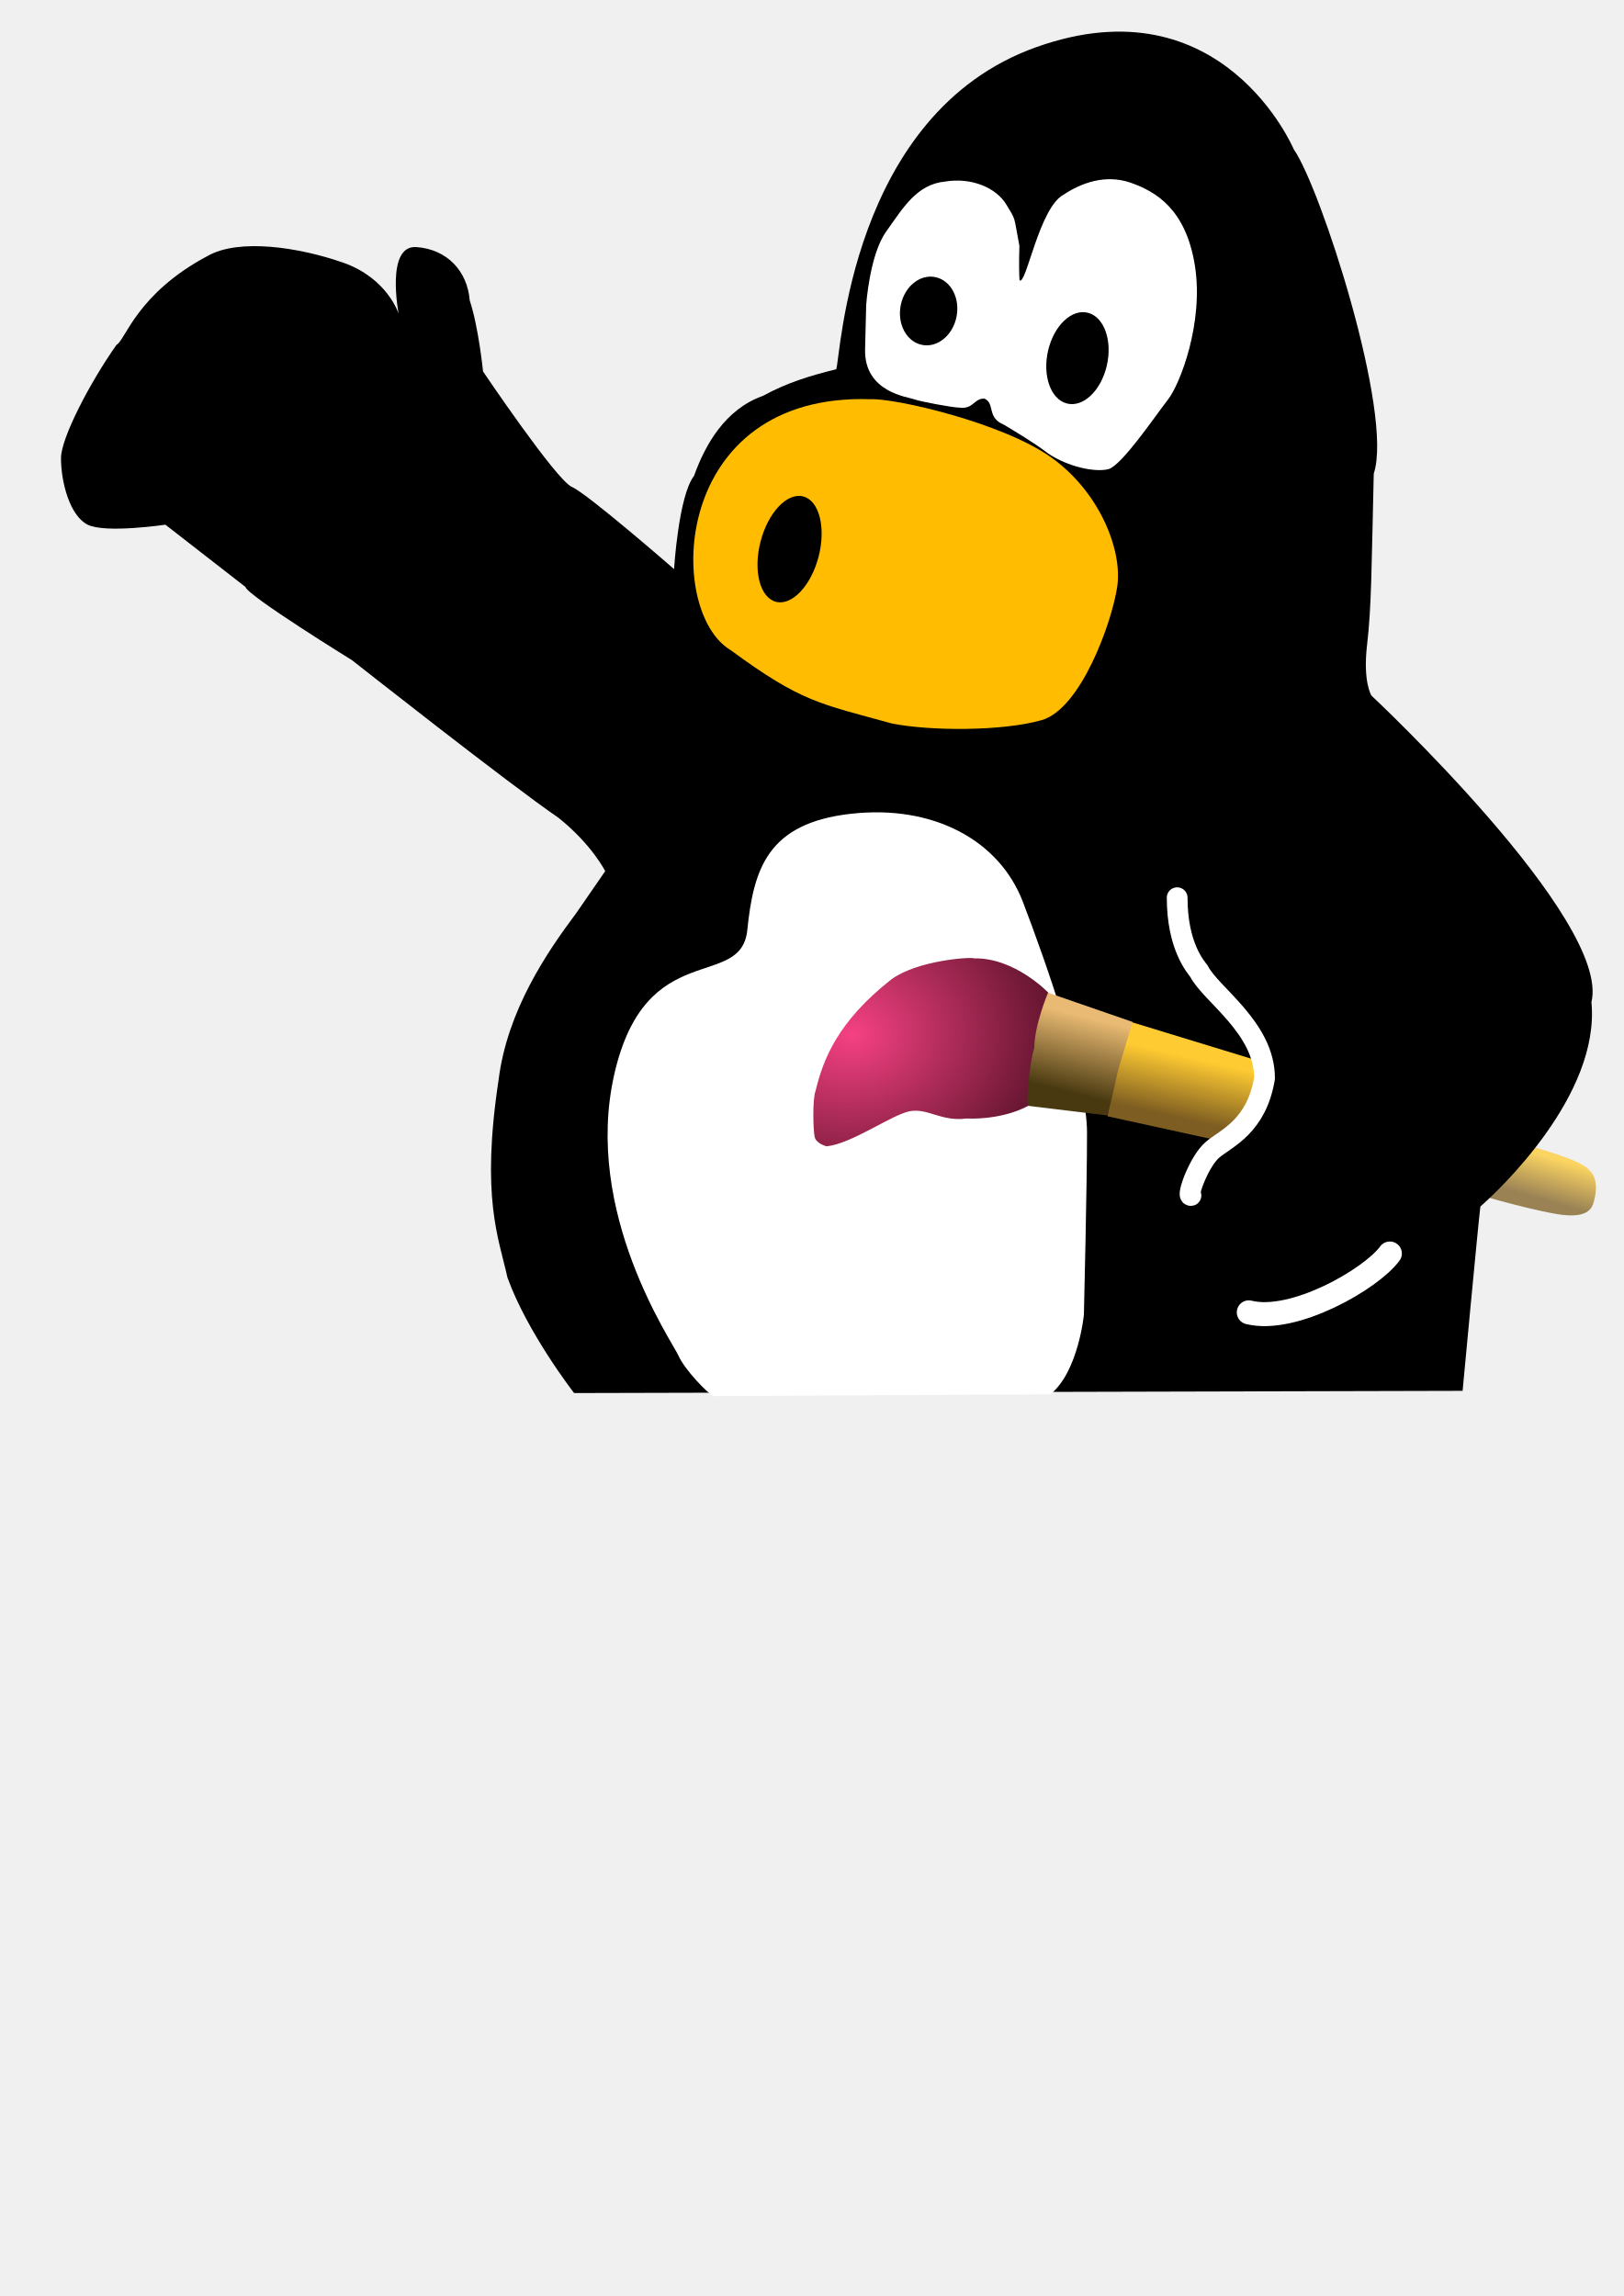
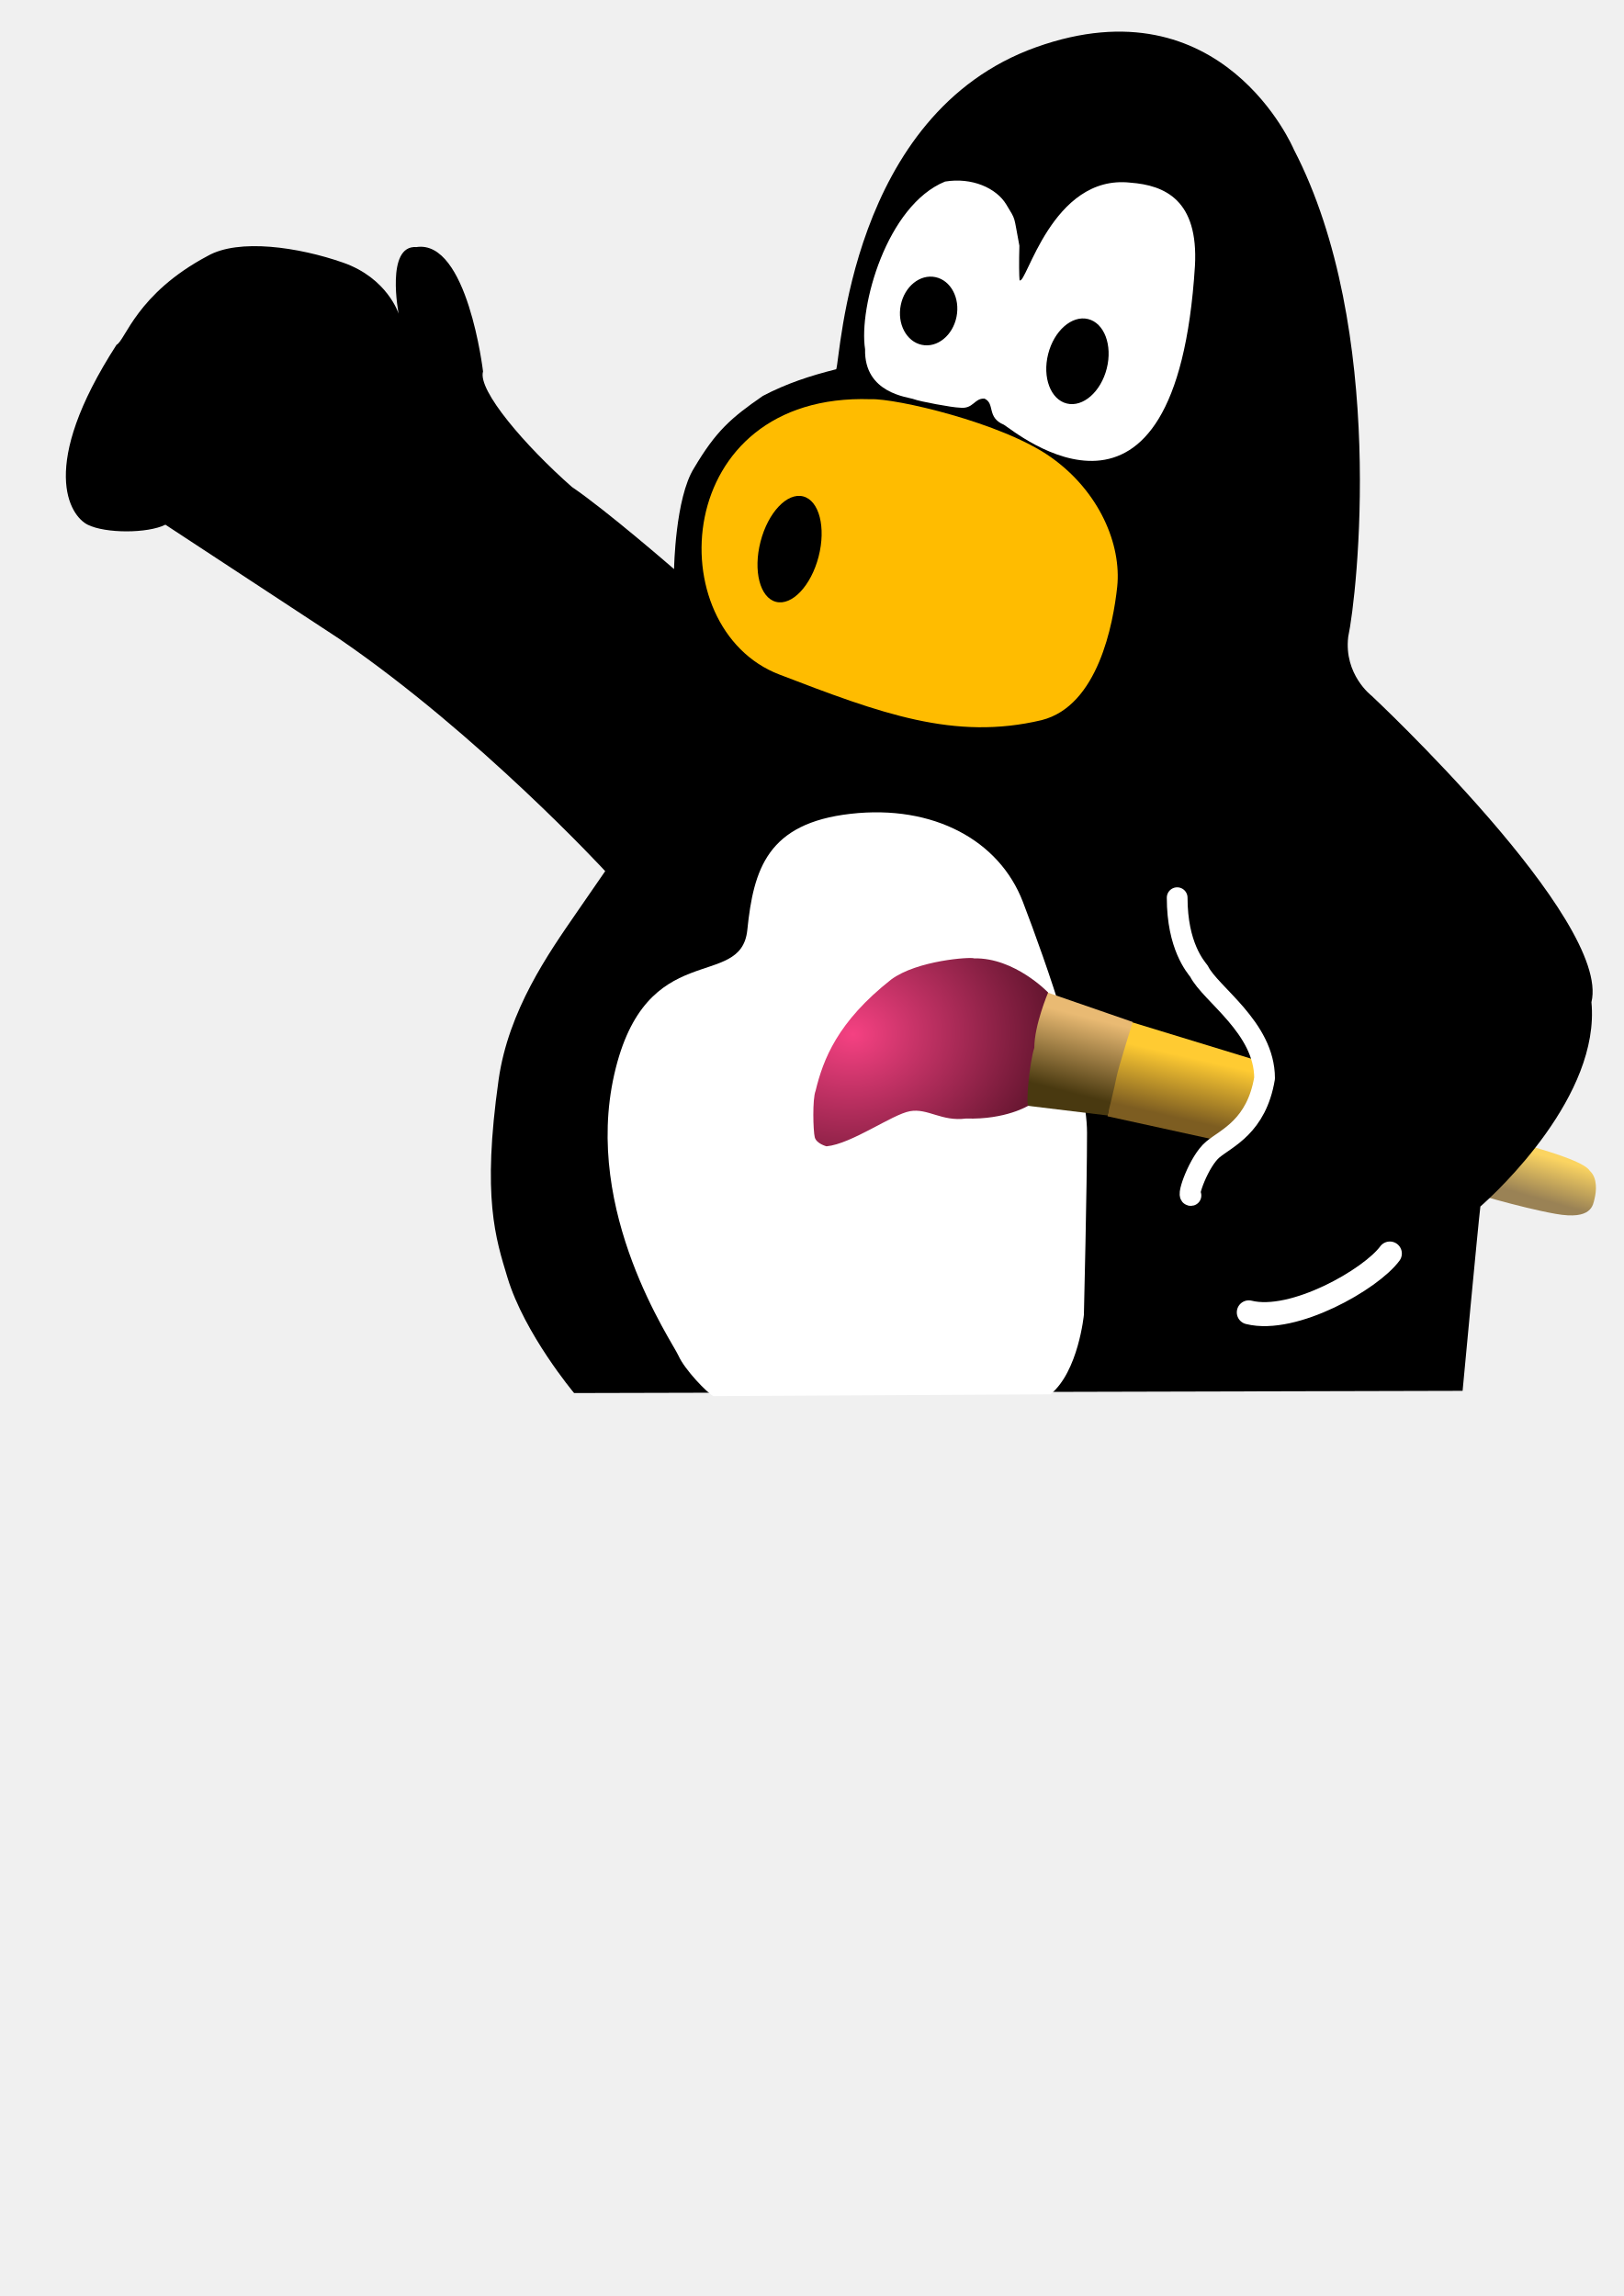
<svg xmlns="http://www.w3.org/2000/svg" xmlns:xlink="http://www.w3.org/1999/xlink" version="1.0" x="0" y="0" width="744.094" height="1052.362" id="svg827">
  <defs id="defs829">
    <linearGradient id="linearGradient888">
      <stop style="stop-color:#ffe06c;stop-opacity:1;" offset="0" id="stop889" />
      <stop style="stop-color:#dea400;stop-opacity:1;" offset="1" id="stop890" />
    </linearGradient>
    <linearGradient id="linearGradient882">
      <stop style="stop-color:#f54182;stop-opacity:1;" offset="0" id="stop883" />
      <stop style="stop-color:#350714;stop-opacity:1;" offset="1" id="stop884" />
    </linearGradient>
    <linearGradient id="linearGradient869">
      <stop style="stop-color:#ffcb7e;stop-opacity:1;" offset="0" id="stop870" />
      <stop style="stop-color:#6a5318;stop-opacity:1;" offset="1" id="stop871" />
    </linearGradient>
    <linearGradient id="linearGradient842">
      <stop style="stop-color:#e9ba73;stop-opacity:1;" offset="0" id="stop843" />
      <stop style="stop-color:#493910;stop-opacity:1;" offset="1" id="stop844" />
    </linearGradient>
    <linearGradient id="linearGradient837">
      <stop style="stop-color:#7d5d21;stop-opacity:1;" offset="0" id="stop838" />
      <stop style="stop-color:#ffcb32;stop-opacity:1;" offset="1" id="stop839" />
    </linearGradient>
    <radialGradient cx="0.119" cy="0.383" r="1.175" fx="0.169" fy="0.406" id="radialGradient840" xlink:href="#linearGradient882" />
    <radialGradient cx="0.349" cy="0.445" r="0.57" fx="0.349" fy="0.445" id="radialGradient841" xlink:href="#linearGradient888" spreadMethod="pad" />
    <linearGradient x1="0.679" y1="0.227" x2="0.545" y2="0.844" id="linearGradient845" xlink:href="#linearGradient842" />
    <linearGradient x1="0.451" y1="0.805" x2="0.593" y2="0.312" id="linearGradient864" xlink:href="#linearGradient837" />
-     <linearGradient x1="4.6143644e-16" y1="0.5" x2="0.241" y2="0.016" id="linearGradient874" xlink:href="#linearGradient837" />
+     <linearGradient x1="0" y1="0.5" x2="0.241" y2="0.016" id="linearGradient874" xlink:href="#linearGradient837" />
    <linearGradient x1="0.278" y1="0.695" x2="0.424" y2="0.961" id="linearGradient880" xlink:href="#linearGradient882" />
    <linearGradient x1="0.525" y1="0.578" x2="0.506" y2="0.789" id="linearGradient886" xlink:href="#linearGradient882" />
  </defs>
-   <path d="M 437.2,216.644 L 437.2,216.644 C 3.7787101e+16,1052.372 439.745,175.927 444.834,167.783 C 449.924,159.64 457.049,145.389 474.863,141.826 C 492.677,138.263 496.24,149.969 504.383,162.185 C 512.526,174.4 505.401,189.669 505.401,189.669 C 505.401,189.669 506.928,193.231 507.946,190.687 C 508.964,188.142 513.544,157.604 531.358,150.478 C 549.172,143.353 550.699,141.826 566.477,146.916 C 582.255,152.005 589.38,184.07 589.889,190.178 C 590.398,196.285 587.853,244.637 557.824,267.031 C 527.795,289.426 516.598,264.995 519.652,266.013 C 522.706,267.031 495.731,254.307 497.258,252.271 C 498.784,250.235 491.659,240.056 492.168,242.092 C 492.677,244.128 483.516,240.565 485.551,245.655 C 487.587,250.744 462.648,241.583 459.594,242.601 C 456.54,243.619 440.763,235.984 440.254,232.422 C 439.745,228.859 437.2,216.644 437.2,216.644 z " style="fill:#d1a3c7;fill-rule:evenodd;stroke:#000000;stroke-width:1pt;" id="path849" />
-   <g id="g875">
-     <path d="M 732.256,582.451 C 762.441,590.277 767.658,594.376 768.776,596.239 C 772.502,599.593 771.757,605.928 771.012,608.909 C 770.267,611.89 769.894,618.971 753.125,615.99 C 736.355,613.008 712.133,605.555 712.133,605.555 L 730.393,583.569" transform="translate(-40.24615,-59.62392)" style="fill:url(#linearGradient874);fill-opacity:0.75;fill-rule:evenodd;stroke-width:1pt;" id="path875" />
-     <path d="M 303.342,698.123 C 303.342,698.123 281.966,670.639 272.805,645.191 C 268.733,626.868 260.589,608.546 268.733,554.596 C 272.732,522.603 290.983,496.001 304.323,478.144 L 317.593,458.91 C 317.593,458.91 311.486,446.695 296.217,434.48 C 273.822,419.211 201.55,362.207 201.55,362.207 C 201.55,362.207 153.707,332.687 152.689,328.616 L 116.044,300.114 C 116.044,300.114 88.56,304.185 80.416,300.114 C 72.273,296.042 68.201,280.773 68.201,269.576 C 68.201,260.415 81.434,234.966 93.649,217.662 C 97.721,215.626 102.811,194.249 135.384,176.945 C 149.635,168.801 177.119,172.873 197.478,179.998 C 217.836,187.124 222.926,203.411 222.926,203.411 C 222.926,203.411 216.819,171.855 231.07,172.873 C 245.321,173.891 254.482,184.07 255.5,197.303 C 259.572,209.518 261.607,229.877 261.607,229.877 C 261.607,229.877 295.199,279.755 302.324,282.809 C 309.45,285.863 349.149,320.472 349.149,320.472 C 349.149,320.472 351.185,286.881 358.31,277.719 C 363.4,263.468 372.561,247.182 389.866,241.074 C 401.063,234.966 411.243,231.913 423.458,228.859 C 425.494,223.769 429.565,111.797 515.071,81.259 C 600.577,50.722 633.151,128.084 633.151,128.084 C 645.366,145.389 678.958,249.217 669.796,276.701 C 668.778,319.454 668.778,337.777 666.743,355.082 C 664.707,372.387 668.778,378.494 668.778,378.494 C 668.778,378.494 778.715,481.305 769.553,518.968 C 773.625,561.721 726.8,605.492 718.657,612.617 C 717.639,620.761 710.513,697.105 710.513,697.105 L 303.342,698.123 z " transform="translate(-40.24615,-59.62392)" style="fill-rule:evenodd;stroke-width:1pt;" id="path846" />
-     <path d="M 437.2,199.339 C 437.2,199.339 438.727,176.436 446.361,165.747 C 453.996,155.059 460.331,144.089 473.336,142.844 C 485.551,140.808 496.84,145.753 501.42,153.387 C 506.001,161.021 504.629,157.831 507.401,172.256 C 507.173,179.825 507.282,186.261 507.473,188.07 C 510.455,190.874 516.436,154.668 527.759,148.788 C 535.394,143.698 546.627,139.281 558.333,143.353 C 570.039,147.425 583.781,155.568 587.853,181.525 C 591.925,207.482 581.073,235.675 575.474,242.801 C 569.876,249.926 554.262,273.139 548.154,274.666 C 542.046,276.192 529.831,273.648 520.67,267.54 C 514.053,262.45 505.481,257.406 500.301,254.298 C 492.264,250.944 496.395,244.58 491.391,242.318 C 486.554,242.137 486.412,247.244 480.029,246.471 C 476.694,246.425 461.63,243.619 459.085,242.601 C 456.54,241.583 436.182,239.547 436.691,219.697 C 437.2,199.848 437.2,199.339 437.2,199.339 z " transform="translate(-40.24615,-59.62392)" style="fill:#ffffff;fill-rule:evenodd;stroke-width:1pt;" id="path853" />
-     <path d="M 482.954 202.721 A 12.856 15.279 0 1 0 457.241,202.721 A 12.856 15.279 0 1 0 482.954 202.721 z" transform="matrix(-0.993474,-0.209364,0.204835,-1.015442,851.0699,446.8114)" style="fill-rule:evenodd;stroke-width:1pt;" id="path876" />
-     <path d="M 439.236,242.601 C 450.433,242.092 499.293,253.289 521.688,269.067 C 544.082,284.845 554.77,311.82 552.226,328.616 C 549.681,345.412 535.43,384.602 517.616,389.691 C 499.802,394.781 466.72,394.781 448.906,391.218 C 415.823,382.057 407.68,381.548 375.106,357.627 C 345.077,339.813 347.622,239.547 439.236,242.601 z " transform="translate(-40.24615,-59.62392)" style="fill:#ffbc00;fill-rule:evenodd;stroke-width:1pt;" id="path844" />
-     <path d="M 420.404 312.838 A 13.742 24.939 0 1 0 392.92,312.838 A 13.742 24.939 0 1 0 420.404 312.838 z" transform="matrix(0.968234,0.25004,-0.25004,0.968234,46.31459,-152.8958)" style="fill-rule:evenodd;stroke-width:1pt;" id="path847" />
-     <path d="M 367.216,699.535 C 364.449,698.217 354.016,687.432 351.147,680.954 C 348.277,674.476 307.382,615.454 321.731,552.113 C 336.08,488.772 379.844,513.964 382.714,485.893 C 385.584,457.821 392.041,436.947 430.066,432.629 C 468.09,428.31 498.223,444.865 508.985,472.937 C 519.746,501.008 538.4,554.272 538.4,578.745 C 538.4,603.217 536.965,662.24 536.965,662.24 C 536.965,662.24 534.44,688.219 521.655,698.695 L 367.216,699.535 z " transform="translate(-40.24615,-59.62392)" style="fill:#ffffff;fill-rule:evenodd;stroke-width:0.998pt;" id="path850" />
-     <path d="M 612.536,661.134 C 633.063,666.275 668.55,645.916 677.175,634.168" transform="translate(-40.24615,-59.62392)" style="fill:none;fill-rule:evenodd;stroke:#ffffff;stroke-width:11;stroke-linecap:round;stroke-linejoin:round;" id="path851" />
-     <path d="M 558.602,528.044 L 617.108,545.932 L 614.872,564.191 L 598.848,582.451 L 547.795,571.272 L 551.149,548.167 L 558.602,528.044 z " transform="translate(-40.24615,-59.62392)" style="fill:url(#linearGradient864);fill-rule:evenodd;stroke-width:1pt;" id="path861" />
-     <path d="M 579.707,471.075 C 579.707,493.209 588.139,502.695 589.72,504.803 C 594.99,515.343 619.759,530.626 619.759,553.815 C 616.07,575.949 602.368,581.219 596.044,586.489 C 589.72,591.759 583.923,608.096 586.031,607.569" transform="translate(-40.24615,-59.62392)" style="fill:none;fill-opacity:0.75;fill-rule:evenodd;stroke:#ffffff;stroke-width:9.5;stroke-linecap:round;stroke-linejoin:round;" id="path854" />
-     <path d="M 510.902,566.427 L 510.902,566.427 C 508.294,541.46 519.473,514.256 519.473,514.256 L 559.347,528.044 C 559.347,528.044 552.639,549.285 551.894,553.385 C 551.149,557.484 547.795,570.899 547.795,570.899 L 510.902,566.427 z " transform="translate(-40.24615,-59.62392)" style="fill:url(#linearGradient845);fill-rule:evenodd;stroke-width:1pt;" id="path862" />
-     <path d="M 552.639 224.149 A 13.788 22.545 0 1 0 525.063,224.149 A 13.788 22.545 0 1 0 552.639 224.149 z" transform="matrix(0.974024,0.257678,-0.216519,0.921425,17.43917,-181.235)" style="fill-rule:evenodd;stroke-width:1pt;" id="path877" />
-     <path d="M 419.022,585.032 C 430.574,583.914 449.026,570.434 457.224,568.944 C 465.422,567.453 471.757,573.788 482.937,572.298 C 501.223,572.889 511.631,566.335 511.631,566.335 C 510.14,567.081 512.003,546.585 514.239,539.877 C 514.239,529.443 520.574,514.537 520.574,514.537 C 520.574,514.537 505.296,498.513 486.663,498.886 C 485.173,498.14 460.578,499.759 448.653,508.575 C 424.058,527.952 417.505,545.105 413.996,559.628 C 412.506,563.354 412.879,577.887 413.624,580.869 C 414.369,583.85 419.022,585.032 419.022,585.032 z " transform="translate(-40.24615,-59.62392)" style="fill:url(#radialGradient840);fill-rule:evenodd;stroke-width:1pt;" id="path885" />
+   <path d="M 437.2 216.644 L 437.2 216.644 C 3.7787101e+16 1052.372 439.745 175.927 444.834 167.783 C 449.924 159.64 457.049 145.389 474.863 141.826 C 492.677 138.263 496.24 149.969 504.383 162.185 C 512.526 174.4 505.401 189.669 505.401 189.669 C 505.401 189.669 506.928 193.231 507.946 190.687 C 508.964 188.142 513.544 157.604 531.358 150.478 C 549.172 143.353 550.699 141.826 566.477 146.916 C 582.255 152.005 589.38 184.07 589.889 190.178 C 590.398 196.285 587.853 244.637 557.824 267.031 C 527.795 289.426 516.598 264.995 519.652 266.013 C 522.706 267.031 495.731 254.307 497.258 252.271 C 498.784 250.235 491.659 240.056 492.168 242.092 C 492.677 244.128 483.516 240.565 485.551 245.655 C 487.587 250.744 462.648 241.583 459.594 242.601 C 456.54 243.619 440.763 235.984 440.254 232.422 C 439.745 228.859 437.2 216.644 437.2 216.644 z " style="font-size:12;fill:#d1a3c7;fill-rule:evenodd;stroke:#000000;stroke-width:1pt;" id="path849" />
+   <g style="font-size:12;" id="g627">
+     <path d="M 732.256 582.451 C 762.441 590.277 767.658 594.376 768.776 596.239 C 772.502 599.593 771.757 605.928 771.012 608.909 C 770.267 611.89 769.894 618.971 753.125 615.99 C 736.355 613.008 712.133 605.555 712.133 605.555 L 730.393 583.569 " transform="translate(-40.24615,-59.62392)" style="fill:url(#linearGradient874);fill-opacity:0.75;fill-rule:evenodd;stroke-width:1pt;" id="path875" />
+     <path d="M 303.342 698.123 C 303.342 698.123 280.616 671.03 272.805 645.191 C 267.383 627.26 261.101 608.616 268.733 554.596 C 273.243 522.673 291.666 496.491 304.323 478.144 L 317.593 458.91 C 317.593 458.91 259.855 396.314 195.566 352.326 L 116.044 300.114 C 107.9 304.185 88.56 304.185 80.416 300.114 C 72.273 296.042 57.513 273.648 93.649 217.662 C 97.721 215.626 102.811 194.249 135.384 176.945 C 149.635 168.801 177.119 172.873 197.478 179.998 C 217.836 187.124 222.926 203.411 222.926 203.411 C 222.926 203.411 216.819 171.855 231.07 172.873 C 254.482 169.31 261.607 229.877 261.607 229.877 C 259.063 238.529 280.948 263.977 302.324 282.809 C 318.102 293.497 349.149 320.472 349.149 320.472 C 349.149 320.472 349.658 287.899 358.31 274.157 C 368.293 257.312 375.106 251.253 389.866 241.074 C 400.554 235.475 411.243 231.913 423.458 228.859 C 425.494 223.769 429.565 111.797 515.071 81.259 C 600.577 50.722 633.151 128.084 633.151 128.084 C 675.904 210.536 662.162 332.687 658.09 351.519 C 656.054 368.824 668.778 378.494 668.778 378.494 C 668.778 378.494 778.715 481.305 769.553 518.968 C 773.625 561.721 726.8 605.492 718.657 612.617 C 717.639 620.761 710.513 697.105 710.513 697.105 L 303.342 698.123 z " transform="translate(-40.24615,-59.62392)" style="fill-rule:evenodd;stroke-width:1pt;" id="path846" />
+     <path d="M 473.336 142.844 C 485.551 140.808 496.84 145.753 501.42 153.387 C 506.001 161.021 504.629 157.831 507.401 172.256 C 507.173 179.825 507.282 186.261 507.473 188.07 C 510.455 190.874 522.197 139.281 558.333 143.353 C 573.998 144.546 589.54 151.249 587.853 181.525 C 579.201 319.454 505.481 257.406 500.301 254.298 C 492.264 250.944 496.395 244.58 491.391 242.318 C 486.554 242.137 486.412 247.244 480.029 246.471 C 476.694 246.425 461.63 243.619 459.085 242.601 C 456.54 241.583 436.182 240.056 436.691 219.697 C 433.637 200.357 446.589 153.76 473.336 142.844 z " transform="translate(-40.24615,-59.62392)" style="fill:#ffffff;fill-rule:evenodd;stroke-width:1pt;" id="path853" />
+     <path d="M 482.954 202.721 C 482.954 194.283 477.198 187.443 470.097 187.443 C 462.997 187.443 457.241 194.283 457.241 202.721 C 457.241 211.159 462.997 218 470.097 218 C 477.198 218 482.954 211.159 482.954 202.721 L 482.954 202.721 z " transform="matrix(-0.993474,-0.209364,0.204835,-1.015442,851.0699,446.8114)" style="fill-rule:evenodd;stroke-width:1pt;" id="path876" />
+     <path d="M 439.236 242.601 C 450.433 242.092 499.293 253.289 521.688 269.067 C 544.082 284.845 554.262 309.275 552.226 328.616 C 550.4 345.505 543.485 383.134 517.616 389.691 C 477.627 399.19 443.966 386.682 397.501 368.824 C 341.977 347.68 347.622 239.547 439.236 242.601 z " transform="translate(-40.24615,-59.62392)" style="fill:#ffbc00;fill-rule:evenodd;stroke-width:1pt;" id="path844" />
+     <path d="M 420.404 312.838 C 420.408 299.059 414.254 287.885 406.662 287.885 C 399.07 287.885 392.916 299.059 392.92 312.838 C 392.916 326.617 399.07 337.791 406.662 337.791 C 414.254 337.791 420.408 326.617 420.404 312.838 z " transform="matrix(0.968234,0.25004,-0.25004,0.968234,46.31459,-152.8958)" style="fill-rule:evenodd;stroke-width:1pt;" id="path847" />
+     <path d="M 367.216 699.535 C 364.449 698.217 354.016 687.432 351.147 680.954 C 348.277 674.476 307.382 615.454 321.731 552.113 C 336.08 488.772 379.844 513.964 382.714 485.893 C 385.584 457.821 392.041 436.947 430.066 432.629 C 468.09 428.31 498.223 444.865 508.985 472.937 C 519.746 501.008 538.4 554.272 538.4 578.745 C 538.4 603.217 536.965 662.24 536.965 662.24 C 536.965 662.24 534.44 688.219 521.655 698.695 L 367.216 699.535 z " transform="translate(-40.24615,-59.62392)" style="fill:#ffffff;fill-rule:evenodd;stroke-width:0.998pt;" id="path850" />
+     <path d="M 612.536 661.134 C 633.063 666.275 668.55 645.916 677.175 634.168 " transform="translate(-40.24615,-59.62392)" style="fill:none;fill-rule:evenodd;stroke:#ffffff;stroke-width:11;stroke-linecap:round;stroke-linejoin:round;" id="path851" />
+     <path d="M 558.602 528.044 L 617.108 545.932 L 614.872 564.191 L 598.848 582.451 L 547.795 571.272 L 551.149 548.167 L 558.602 528.044 z " transform="translate(-40.24615,-59.62392)" style="fill:url(#linearGradient864);fill-rule:evenodd;stroke-width:1pt;" id="path861" />
+     <path d="M 579.707 471.075 C 579.707 493.209 588.139 502.695 589.72 504.803 C 594.99 515.343 619.759 530.626 619.759 553.815 C 616.07 575.949 602.368 581.219 596.044 586.489 C 589.72 591.759 583.923 608.096 586.031 607.569 " transform="translate(-40.24615,-59.62392)" style="fill:none;fill-opacity:0.75;fill-rule:evenodd;stroke:#ffffff;stroke-width:9.5;stroke-linecap:round;stroke-linejoin:round;" id="path854" />
+     <path d="M 510.902 566.427 L 510.902 566.427 C 508.294 541.46 519.473 514.256 519.473 514.256 L 559.347 528.044 C 559.347 528.044 552.639 549.285 551.894 553.385 C 551.149 557.484 547.795 570.899 547.795 570.899 L 510.902 566.427 z " transform="translate(-40.24615,-59.62392)" style="fill:url(#linearGradient845);fill-rule:evenodd;stroke-width:1pt;" id="path862" />
+     <path d="M 507.191 168.901 C 509.887 158.212 506.059 148.064 498.642 146.236 C 491.225 144.408 483.027 151.591 480.331 162.281 C 477.635 172.97 481.462 183.118 488.879 184.946 C 496.296 186.774 504.495 179.591 507.191 168.901 L 507.191 168.901 z " style="fill-rule:evenodd;stroke-width:1pt;" id="path877" />
+     <path d="M 419.022 585.032 C 430.574 583.914 449.026 570.434 457.224 568.944 C 465.422 567.453 471.757 573.788 482.937 572.298 C 501.223 572.889 511.631 566.335 511.631 566.335 C 510.14 567.081 512.003 546.585 514.239 539.877 C 514.239 529.443 520.574 514.537 520.574 514.537 C 520.574 514.537 505.296 498.513 486.663 498.886 C 485.173 498.14 460.578 499.759 448.653 508.575 C 424.058 527.952 417.505 545.105 413.996 559.628 C 412.506 563.354 412.879 577.887 413.624 580.869 C 414.369 583.85 419.022 585.032 419.022 585.032 z " transform="translate(-40.24615,-59.62392)" style="fill:url(#radialGradient840);fill-rule:evenodd;stroke-width:1pt;" id="path885" />
  </g>
</svg>
